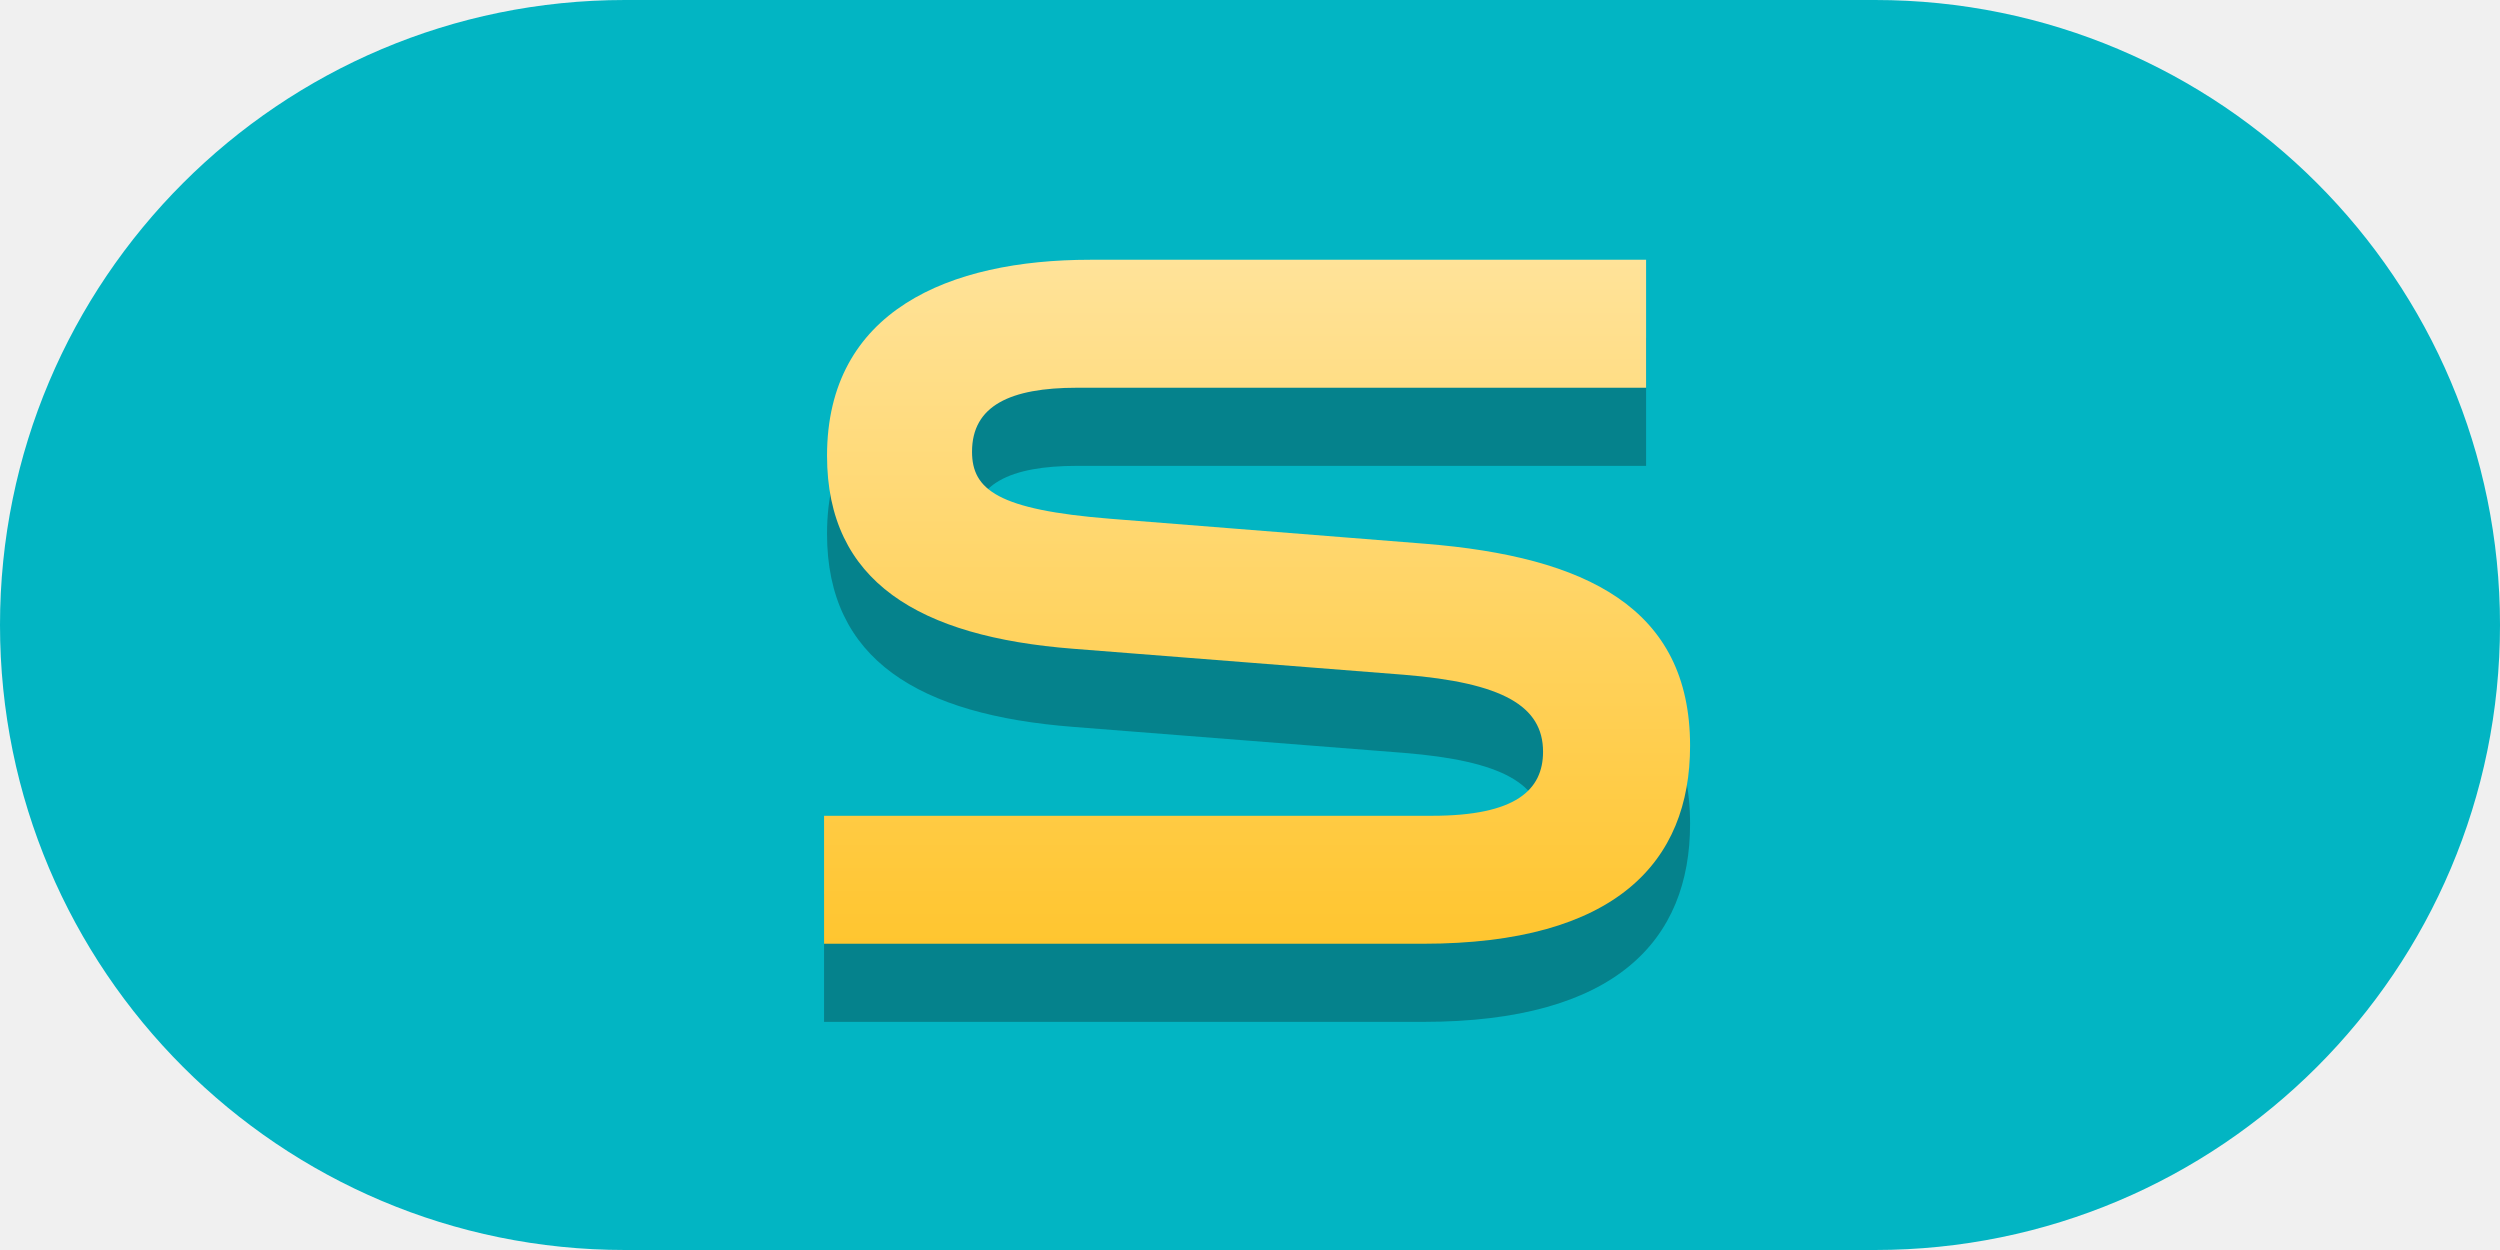
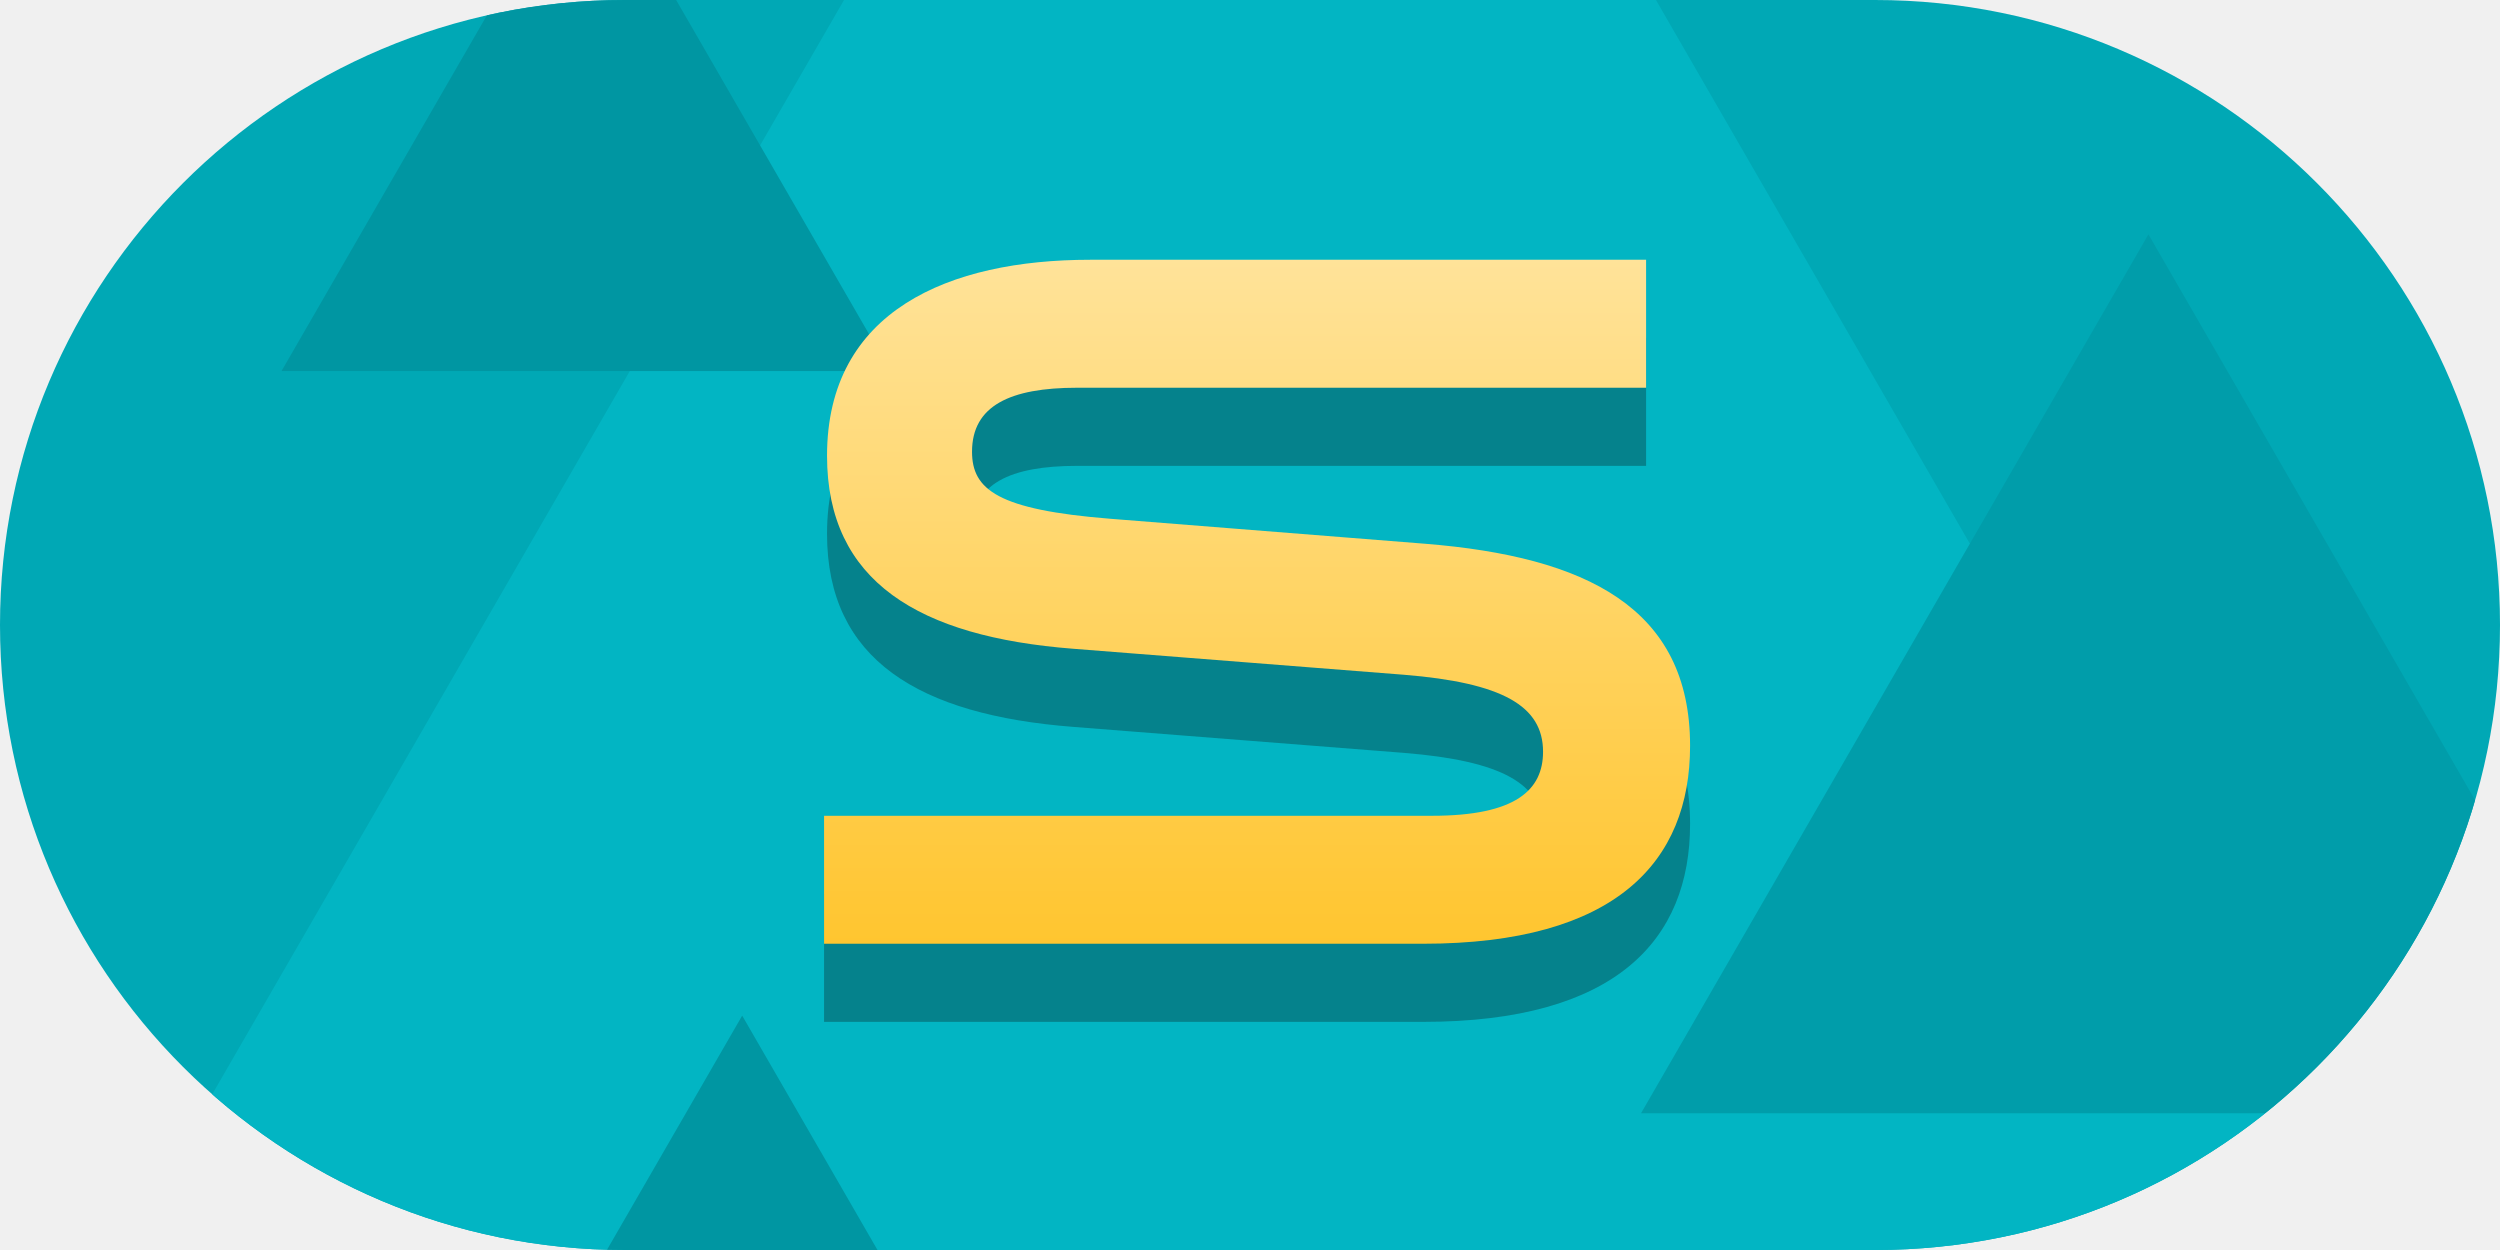
<svg xmlns="http://www.w3.org/2000/svg" width="32" height="16" viewBox="0 0 32 16" fill="none">
  <g clip-path="url(#clip0)">
-     <rect width="32" height="16" rx="8" fill="#02B5C3" />
+     <rect width="32" height="16" rx="8" fill="#00A8B5" />
+     <path d="M10.548 11.442V13.08H18.215C20.686 13.08 21.633 12.03 21.633 10.546C21.633 8.779 20.302 8.126 18.241 7.96L14.209 7.64C12.775 7.525 12.442 7.269 12.442 6.782C12.442 6.194 12.929 5.963 13.786 5.963H21.07V4.325H13.953C12.148 4.325 10.586 4.978 10.586 6.834C10.586 8.446 11.764 9.15 13.735 9.304L17.972 9.637C19.227 9.739 19.751 10.034 19.751 10.623C19.751 11.109 19.406 11.442 18.331 11.442H10.548Z" fill="#095056" fill-opacity="0.5" />
+     <mask id="mask0" mask-type="alpha" maskUnits="userSpaceOnUse" x="0" y="0" width="32" height="16">
+       <rect width="32" height="16" rx="8" fill="#02B5C3" />
+     </mask>
+     <g mask="url(#mask0)">
+       <path d="M16 -9L33.321 21H-1.321L16 -9Z" fill="#02B5C3" />
+       <path d="M27.5 3L33.995 14.25H21.005L27.5 3Z" fill="#009DAA" />
+       <path d="M7.5 -2L11.397 4.75H3.603L7.5 -2Z" fill="#0096A2" />
+       <path d="M9.5 13L13.397 19.75H5.603L9.5 13Z" fill="#0096A2" />
+     </g>
    <path d="M10.548 11.442V13.08H18.215C20.686 13.08 21.633 12.03 21.633 10.546C21.633 8.779 20.302 8.126 18.241 7.96L14.209 7.64C12.775 7.525 12.442 7.269 12.442 6.782C12.442 6.194 12.929 5.963 13.786 5.963H21.07V4.325H13.953C12.148 4.325 10.586 4.978 10.586 6.834C10.586 8.446 11.764 9.15 13.735 9.304L17.972 9.637C19.227 9.739 19.751 10.034 19.751 10.623C19.751 11.109 19.406 11.442 18.331 11.442H10.548Z" fill="#095056" fill-opacity="0.5" />
    <path d="M10.548 10.442V12.08H18.215C20.686 12.08 21.633 11.03 21.633 9.546C21.633 7.779 20.302 7.126 18.241 6.96L14.209 6.64C12.775 6.525 12.442 6.269 12.442 5.782C12.442 5.194 12.929 4.963 13.786 4.963H21.07V3.325H13.953C12.148 3.325 10.586 3.978 10.586 5.834C10.586 7.446 11.764 8.15 13.735 8.304L17.972 8.637C19.227 8.739 19.751 9.034 19.751 9.622C19.751 10.109 19.406 10.442 18.331 10.442H10.548Z" fill="url(#paint0_linear)" />
  </g>
  <defs>
    <linearGradient id="paint0_linear" x1="16" y1="2.08" x2="16" y2="16" gradientUnits="userSpaceOnUse">
      <stop stop-color="#FFE7A8" />
      <stop offset="1" stop-color="#FFB800" />
    </linearGradient>
    <clipPath id="clip0">
      <rect width="32" height="16" fill="white" />
    </clipPath>
  </defs>
</svg>
